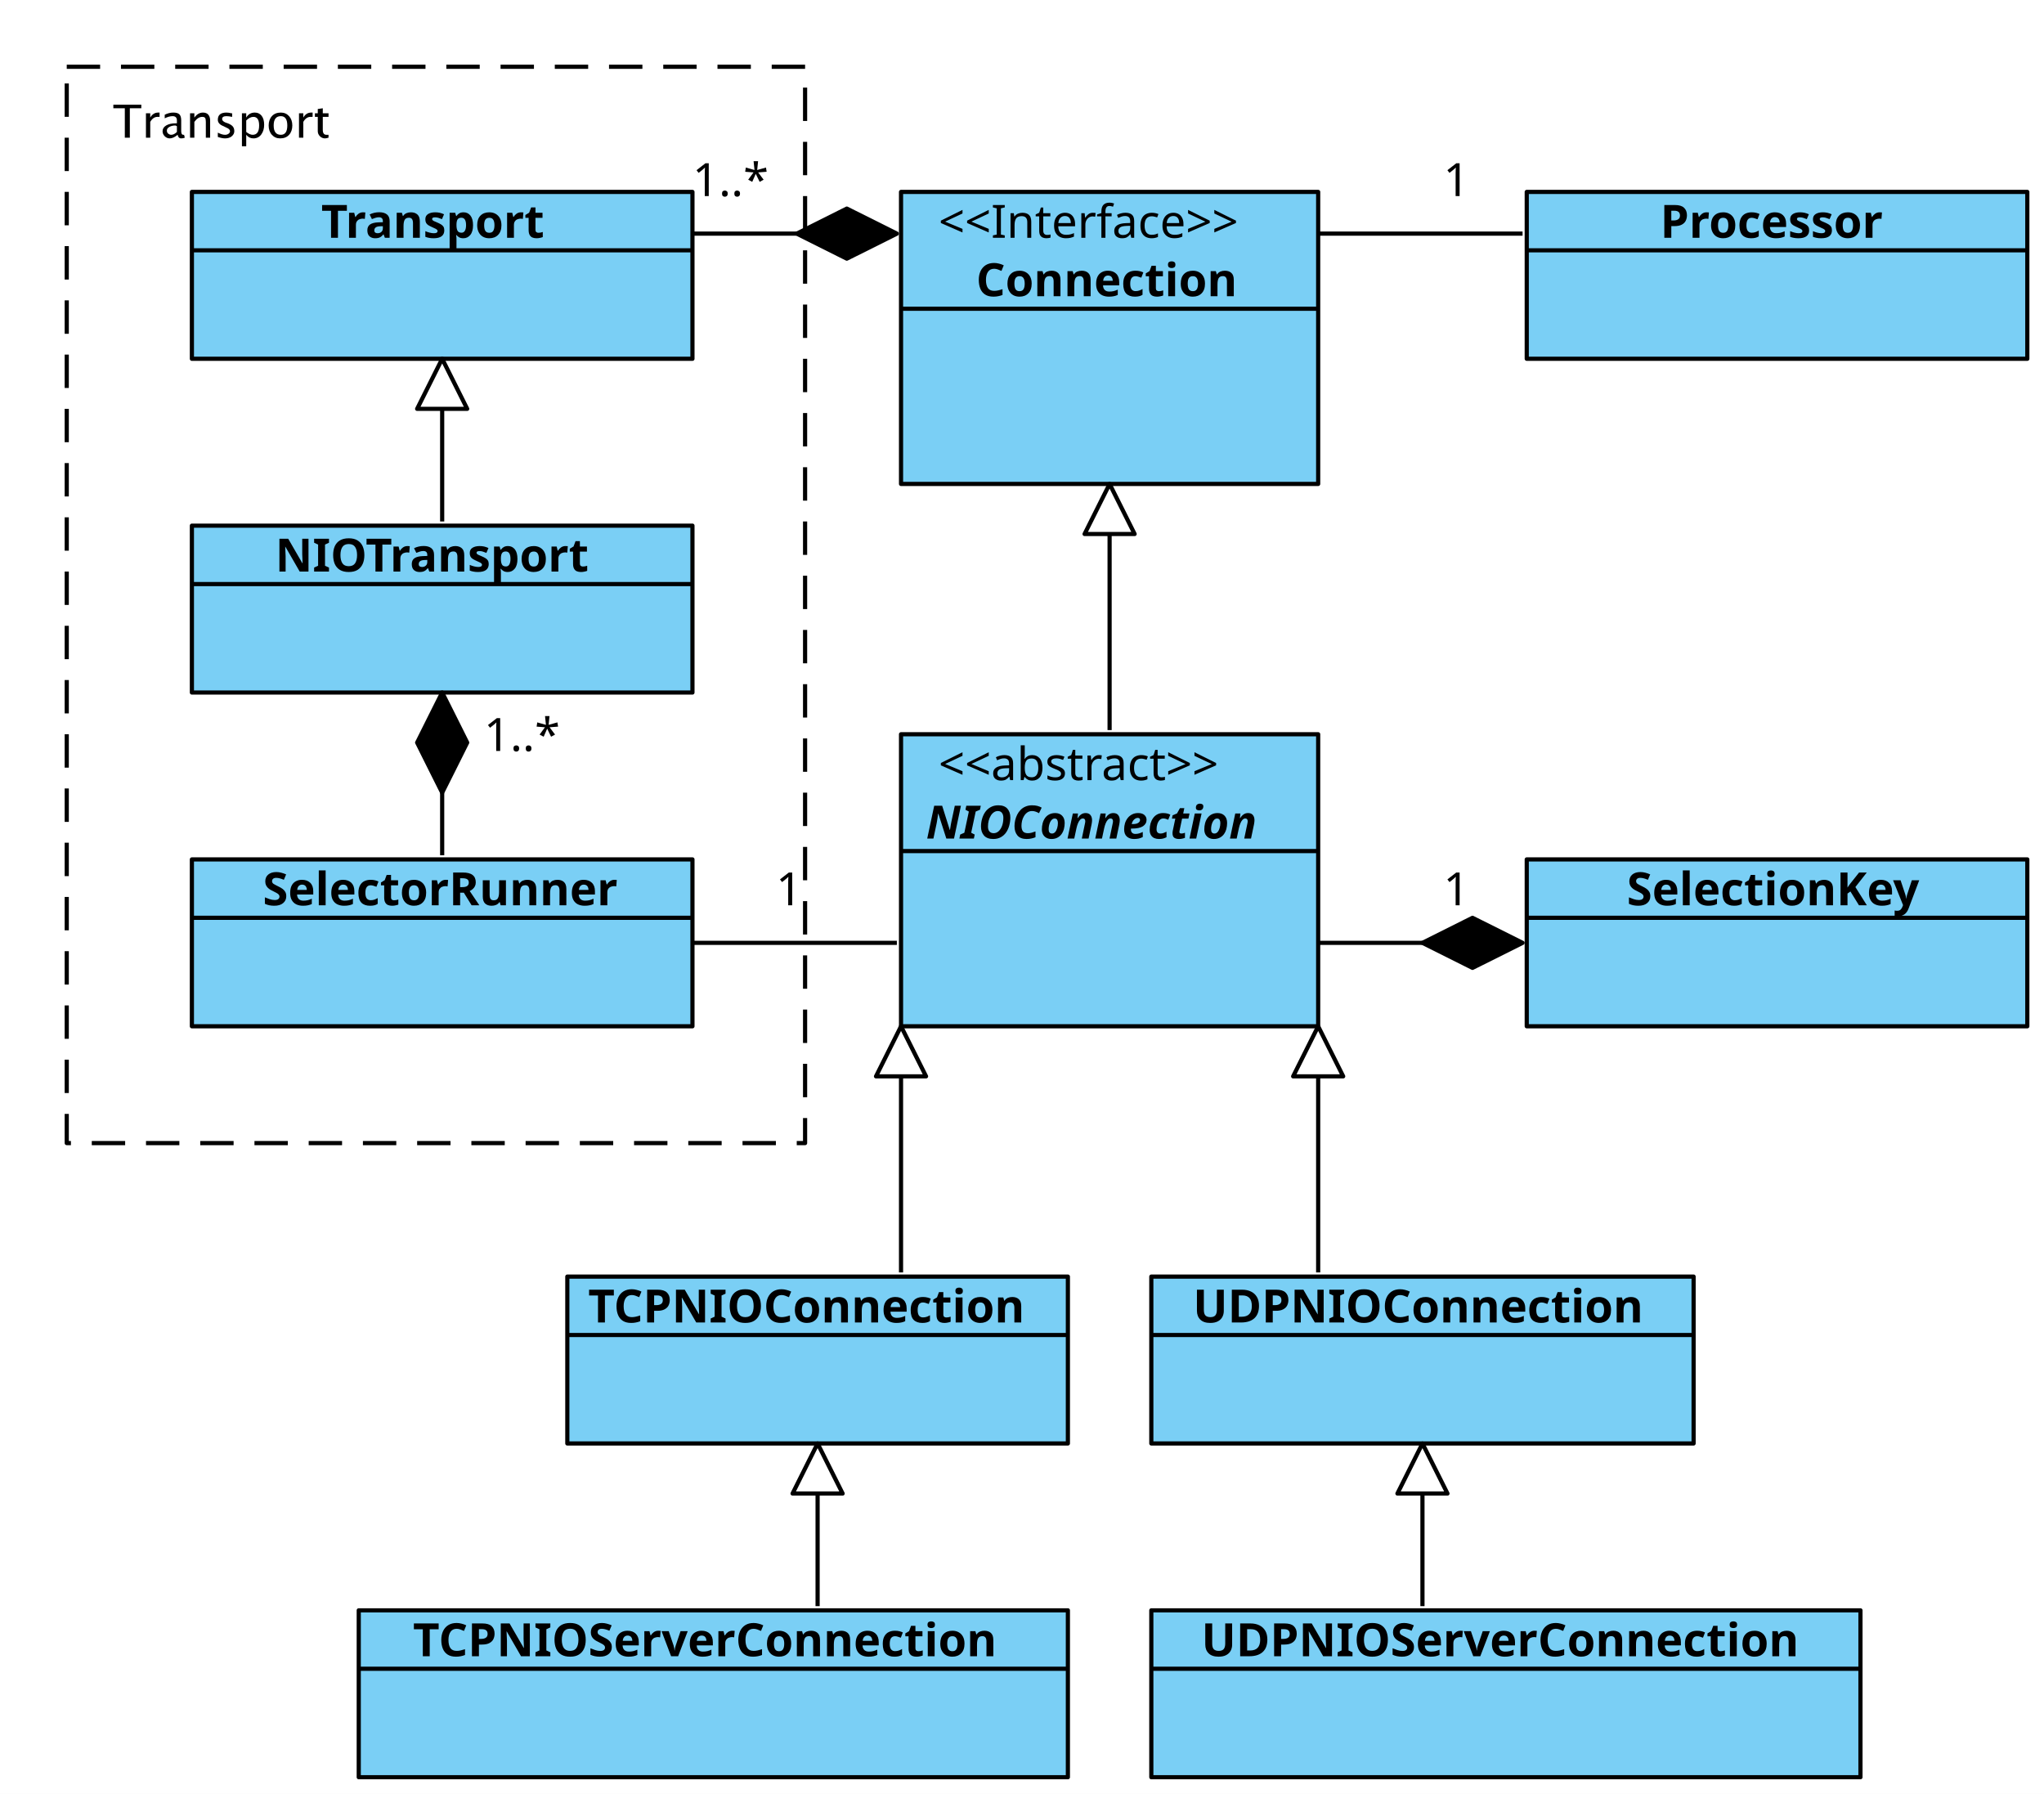
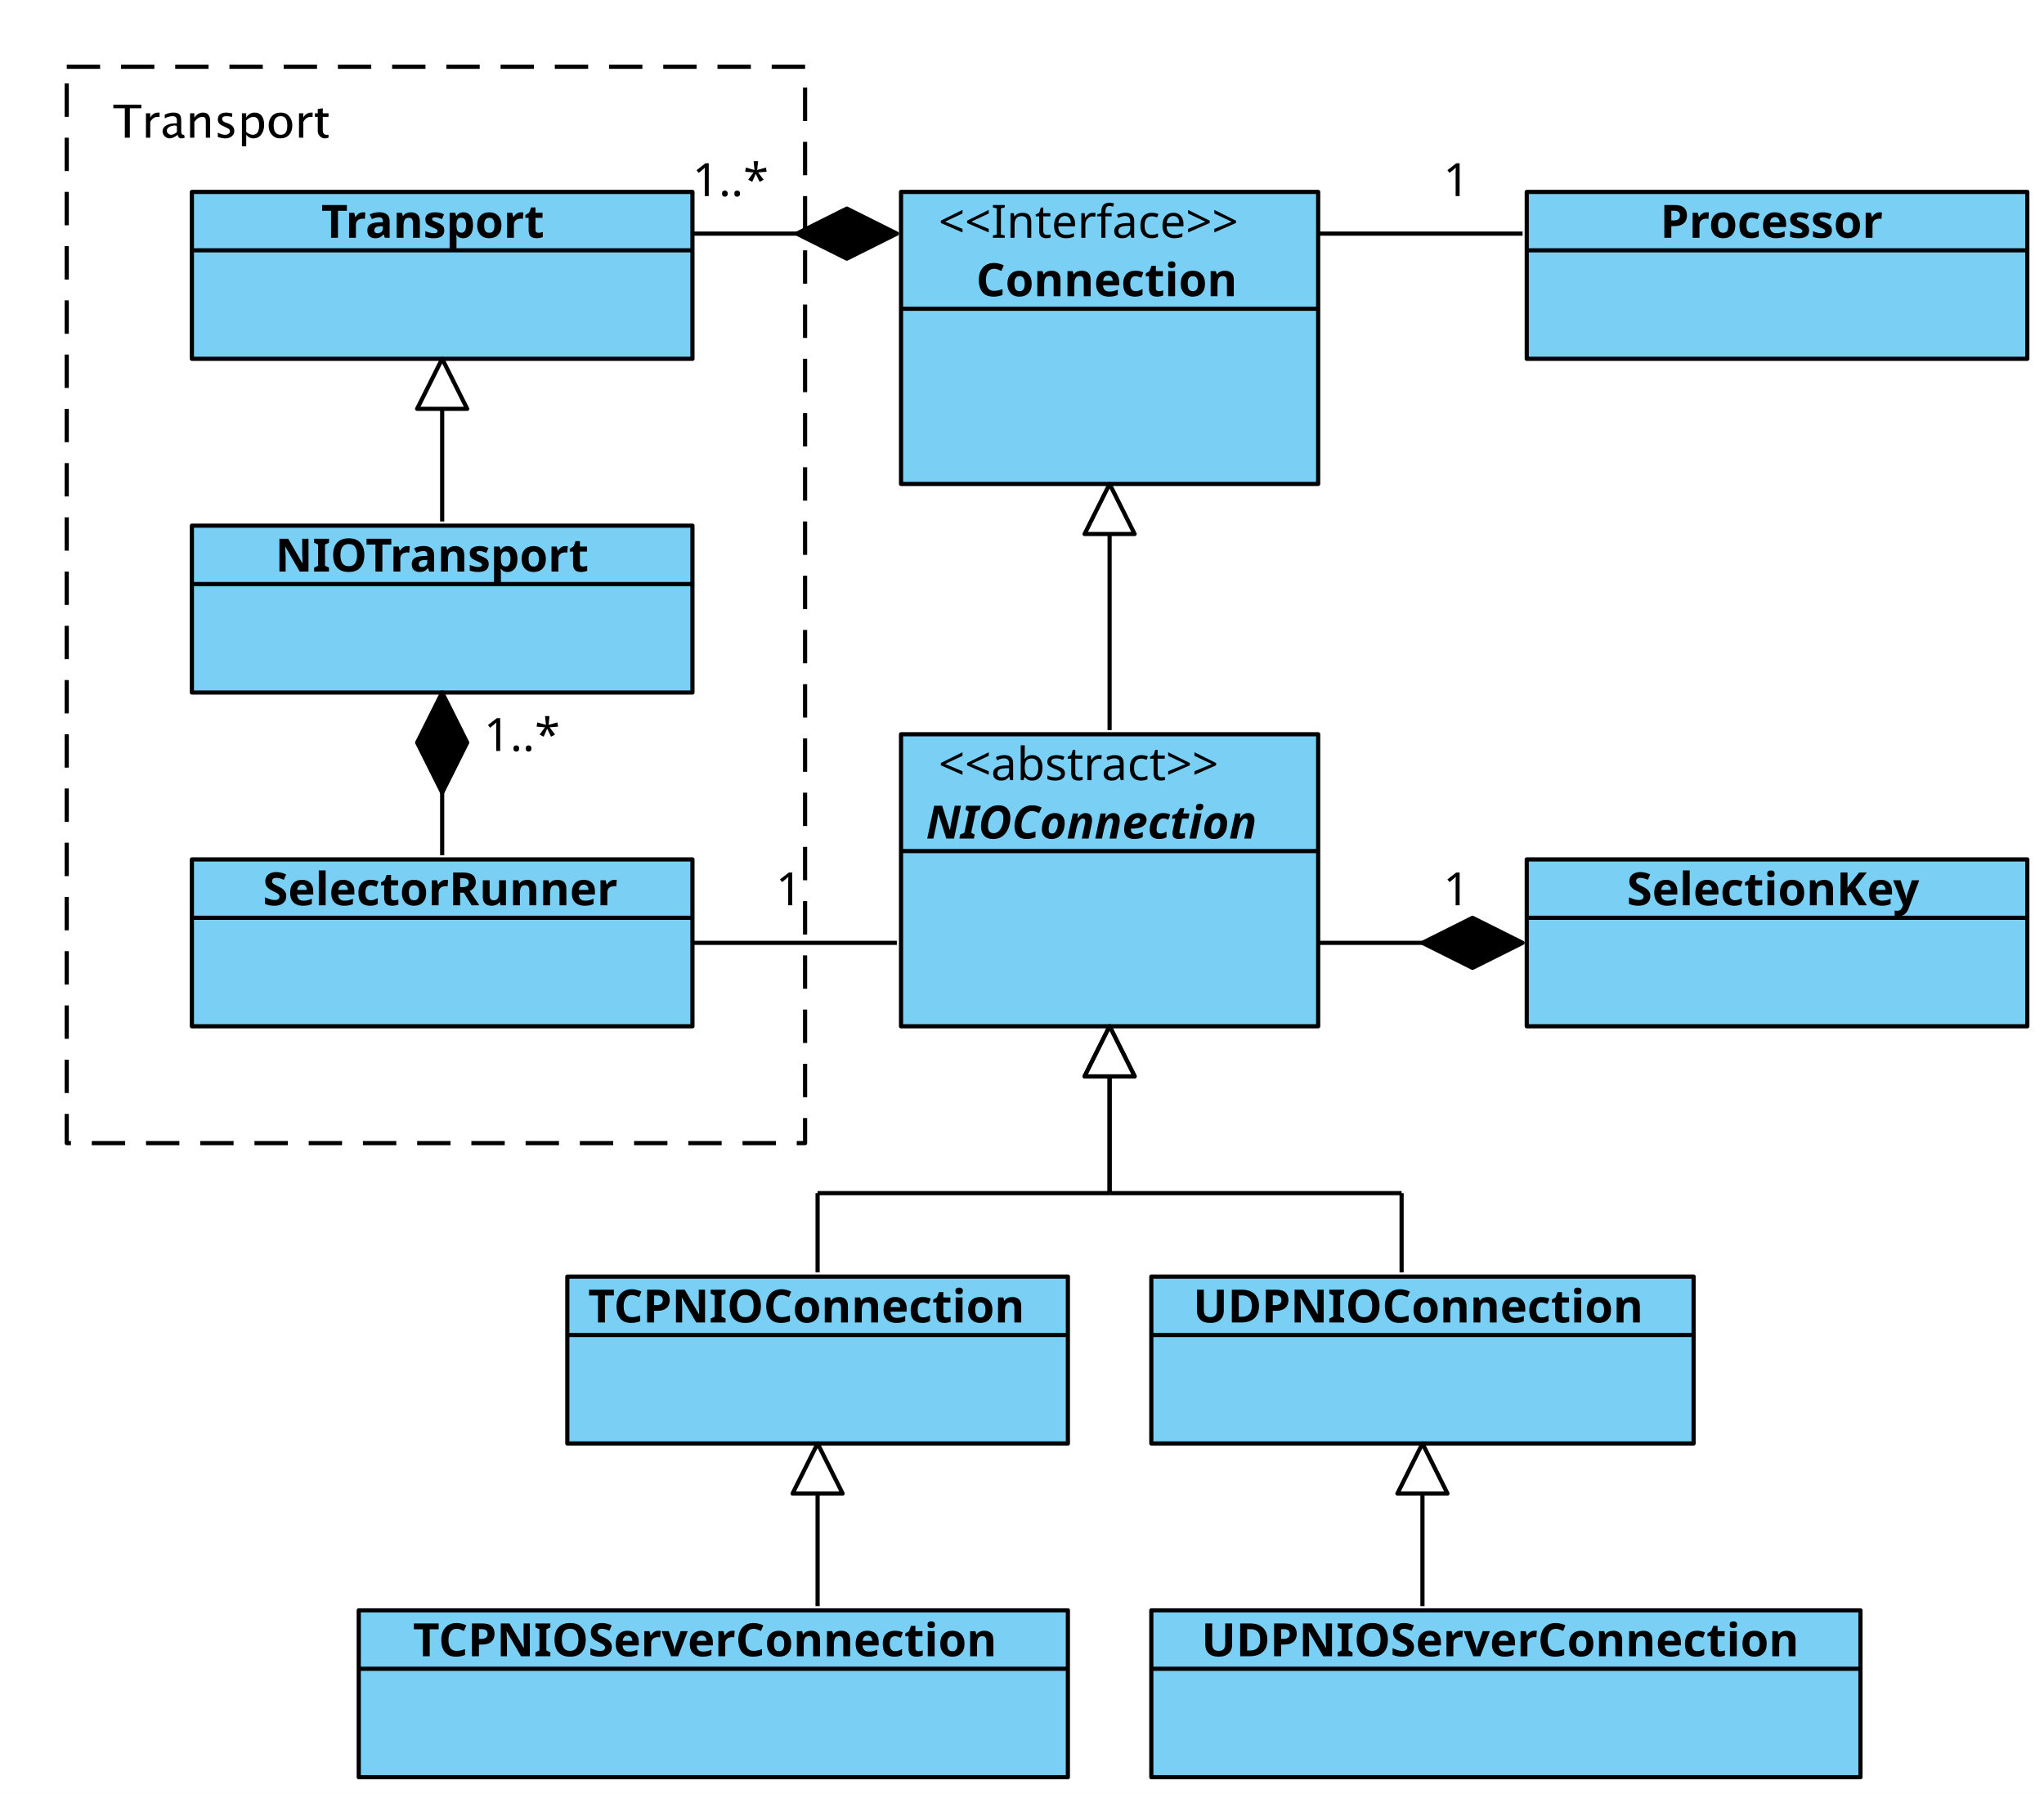
<svg xmlns="http://www.w3.org/2000/svg" style="fill-opacity:1; color-rendering:auto; color-interpolation:auto; stroke:black; text-rendering:auto; stroke-linecap:square; stroke-miterlimit:10; stroke-opacity:1; shape-rendering:auto; fill:black; stroke-dasharray:none; font-weight:normal; stroke-width:1; font-family:'Dialog'; font-style:normal; stroke-linejoin:miter; font-size:12; stroke-dashoffset:0; image-rendering:auto;" width="490" height="430">
  <defs id="genericDefs" />
  <g>
    <defs id="defs1">
      <clipPath clipPathUnits="userSpaceOnUse" id="clipPath1">
        <path d="M-3 -3 L212 -3 L212 293 L-3 293 L-3 -3 Z" />
      </clipPath>
      <clipPath clipPathUnits="userSpaceOnUse" id="clipPath2">
        <path d="M190.262 447.37 L190.262 521.642 L376.727 521.642 L376.727 447.37 Z" />
      </clipPath>
      <clipPath clipPathUnits="userSpaceOnUse" id="clipPath3">
        <path d="M0 0 L0 286 L205 286 L205 0 Z" />
      </clipPath>
      <clipPath clipPathUnits="userSpaceOnUse" id="clipPath4">
        <path d="M0 0 L0 14 L54 14 L54 0 Z" />
      </clipPath>
      <clipPath clipPathUnits="userSpaceOnUse" id="clipPath5">
        <path d="M-3 -3 L107 -3 L107 77 L-3 77 L-3 -3 Z" />
      </clipPath>
      <clipPath clipPathUnits="userSpaceOnUse" id="clipPath6">
        <path d="M0 0 L0 49 L100 49 L100 0 Z" />
      </clipPath>
      <clipPath clipPathUnits="userSpaceOnUse" id="clipPath7">
        <path d="M0 0 L100 0 L100 28 L0 28 L0 0 Z" />
      </clipPath>
      <clipPath clipPathUnits="userSpaceOnUse" id="clipPath8">
        <path d="M-3 -3 L127 -3 L127 47 L-3 47 L-3 -3 Z" />
      </clipPath>
      <clipPath clipPathUnits="userSpaceOnUse" id="clipPath9">
        <path d="M0 0 L0 33 L120 33 L120 0 Z" />
      </clipPath>
      <clipPath clipPathUnits="userSpaceOnUse" id="clipPath10">
        <path d="M0 0 L120 0 L120 14 L0 14 L0 0 Z" />
      </clipPath>
      <clipPath clipPathUnits="userSpaceOnUse" id="clipPath11">
        <path d="M-3 -3 L137 -3 L137 47 L-3 47 L-3 -3 Z" />
      </clipPath>
      <clipPath clipPathUnits="userSpaceOnUse" id="clipPath12">
        <path d="M0 0 L0 33 L130 33 L130 0 Z" />
      </clipPath>
      <clipPath clipPathUnits="userSpaceOnUse" id="clipPath13">
        <path d="M0 0 L130 0 L130 14 L0 14 L0 0 Z" />
      </clipPath>
      <clipPath clipPathUnits="userSpaceOnUse" id="clipPath14">
        <path d="M-3 -3 L34 -3 L34 21 L-3 21 L-3 -3 Z" />
      </clipPath>
      <clipPath clipPathUnits="userSpaceOnUse" id="clipPath15">
        <path d="M-3 -3 L35 -3 L35 21 L-3 21 L-3 -3 Z" />
      </clipPath>
      <clipPath clipPathUnits="userSpaceOnUse" id="clipPath16">
        <path d="M-3 -3 L46 -3 L46 21 L-3 21 L-3 -3 Z" />
      </clipPath>
      <clipPath clipPathUnits="userSpaceOnUse" id="clipPath17">
        <path d="M-3 -3 L177 -3 L177 47 L-3 47 L-3 -3 Z" />
      </clipPath>
      <clipPath clipPathUnits="userSpaceOnUse" id="clipPath18">
        <path d="M0 0 L0 33 L170 33 L170 0 Z" />
      </clipPath>
      <clipPath clipPathUnits="userSpaceOnUse" id="clipPath19">
        <path d="M0 0 L170 0 L170 14 L0 14 L0 0 Z" />
      </clipPath>
      <clipPath clipPathUnits="userSpaceOnUse" id="clipPath20">
+         <path d="M-3 -3 L37 -3 L37 27 L-3 27 L-3 -3 Z" />
+       </clipPath>
+       <clipPath clipPathUnits="userSpaceOnUse" id="clipPath21">
+         <path d="M-30 -20 L60 -20 L60 40 L-30 40 L-30 -20 Z" />
+       </clipPath>
+       <clipPath clipPathUnits="userSpaceOnUse" id="clipPath22">
+         <path d="M0 0 L174 0 L174 163 L0 163 L0 0 Z" />
+       </clipPath>
+       <clipPath clipPathUnits="userSpaceOnUse" id="clipPath23">
+         <path d="M0 0 L153 0 L153 104 L0 104 L0 0 Z" />
+       </clipPath>
+       <clipPath clipPathUnits="userSpaceOnUse" id="clipPath24">
        <path d="M0 0 L104 0 L104 163 L0 163 L0 0 Z" />
      </clipPath>
-       <clipPath clipPathUnits="userSpaceOnUse" id="clipPath21">
-         <path d="M0 0 L153 0 L153 104 L0 104 L0 0 Z" />
-       </clipPath>
-       <clipPath clipPathUnits="userSpaceOnUse" id="clipPath22">
+       <clipPath clipPathUnits="userSpaceOnUse" id="clipPath25">
        <path d="M0 0 L104 0 L104 143 L0 143 L0 0 Z" />
      </clipPath>
-       <clipPath clipPathUnits="userSpaceOnUse" id="clipPath23">
+       <clipPath clipPathUnits="userSpaceOnUse" id="clipPath26">
        <path d="M-39 -14 L78 -14 L78 28 L-39 28 L-39 -14 Z" />
      </clipPath>
-       <clipPath clipPathUnits="userSpaceOnUse" id="clipPath24">
+       <clipPath clipPathUnits="userSpaceOnUse" id="clipPath27">
        <path d="M-28 -14 L56 -14 L56 28 L-28 28 L-28 -14 Z" />
      </clipPath>
-       <clipPath clipPathUnits="userSpaceOnUse" id="clipPath25">
+       <clipPath clipPathUnits="userSpaceOnUse" id="clipPath28">
        <path d="M-27 -14 L54 -14 L54 28 L-27 28 L-27 -14 Z" />
      </clipPath>
    </defs>
    <g style="fill:white; text-rendering:geometricPrecision; stroke:white;">
      <rect x="0" y="0" width="490" style="stroke:none;" height="430" />
    </g>
    <g transform="translate(2,2) matrix(1.0994,0,0,3.8507,-209.1739,-1722.687)" style="font-size:11; fill-opacity:0; fill:rgb(122,207,245); text-rendering:geometricPrecision; color-rendering:optimizeQuality; font-family:sans-serif; stroke:rgb(122,207,245); stroke-opacity:0;">
      <path d="M203 451 C243.25 451 323.75 451 364 451 C364 467.75 364 501.25 364 518 C323.75 518 243.25 518 203 518 C203 501.25 203 467.75 203 451 Z" style="clip-path:url(#clipPath2); stroke:none;" />
    </g>
    <g transform="matrix(1,0,0,1,2,2)" style="font-size:11; stroke-linecap:butt; text-rendering:geometricPrecision; color-rendering:optimizeQuality; font-family:sans-serif; stroke-linejoin:round; stroke-dasharray:8,5; stroke-miterlimit:1;">
      <path d="M14 14 C58.25 14 146.75 14 191 14 C191 78.5 191 207.5 191 272 C146.75 272 58.25 272 14 272 C14 207.5 14 78.5 14 14 Z" style="fill:none; clip-path:url(#clipPath3);" />
    </g>
    <g style="stroke-linecap:butt; font-size:11; text-rendering:geometricPrecision; color-rendering:optimizeQuality; image-rendering:optimizeQuality; font-family:sans-serif; stroke-linejoin:round; stroke-dasharray:8,5; color-interpolation:linearRGB; stroke-miterlimit:1;" transform="matrix(1,0,0,1,27,22)">
      <path d="M2.922 11 L2.922 3.953 L0.172 3.953 L0.172 3.094 L6.875 3.094 L6.875 3.953 L4.125 3.953 L4.125 11 ZM7.987 11 L7.987 5.156 L9.018 5.156 L9.018 6.188 Q9.706 4.984 10.909 4.984 Q11.081 4.984 11.252 4.984 L11.252 6.016 Q10.909 6.016 10.737 6.016 Q9.706 6.016 9.018 7.219 L9.018 11 ZM15.582 10.312 Q14.55 11.172 13.691 11.172 Q13.003 11.172 12.488 10.656 Q11.972 10.141 11.972 9.453 Q11.972 8.594 12.832 8.078 Q13.691 7.562 15.066 7.562 L15.41 7.562 L15.41 6.875 Q15.41 5.844 14.378 5.844 Q13.519 5.844 12.488 6.359 L12.488 5.5 Q13.519 4.984 14.55 4.984 Q15.582 4.984 16.011 5.414 Q16.441 5.844 16.441 6.875 L16.441 9.453 Q16.441 10.312 16.956 10.312 Q17.128 10.312 17.128 10.312 L17.3 11 Q16.956 11.172 16.441 11.172 Q15.753 11.172 15.582 10.312 ZM15.41 9.625 L15.41 8.25 L15.066 8.078 Q14.207 8.078 13.605 8.422 Q13.003 8.766 13.003 9.281 Q13.003 9.797 13.347 10.055 Q13.691 10.312 14.035 10.312 Q14.722 10.312 15.41 9.625 ZM18.562 11 L18.562 5.156 L19.594 5.156 L19.594 6.188 Q20.453 4.984 21.656 4.984 Q22.516 4.984 22.945 5.5 Q23.375 6.016 23.375 6.875 L23.375 11 L22.344 11 L22.344 7.219 Q22.344 6.531 22.172 6.273 Q22 6.016 21.484 6.016 Q20.453 6.016 19.594 7.219 L19.594 11 ZM26.936 11.172 Q26.248 11.172 25.217 10.828 L25.217 9.797 Q26.248 10.312 26.936 10.312 Q27.452 10.312 27.795 10.055 Q28.139 9.797 28.139 9.453 Q28.139 8.938 27.28 8.594 L26.592 8.25 Q25.217 7.734 25.217 6.703 Q25.217 5.844 25.733 5.414 Q26.248 4.984 27.28 4.984 Q27.795 4.984 28.483 5.156 L28.655 5.156 L28.655 6.016 Q27.795 5.844 27.28 5.844 Q26.248 5.844 26.248 6.531 Q26.248 7.047 27.108 7.391 L27.623 7.562 Q28.483 7.906 28.827 8.336 Q29.17 8.766 29.17 9.453 Q29.17 10.141 28.569 10.656 Q27.967 11.172 26.936 11.172 ZM30.997 13.062 L30.997 5.156 L32.028 5.156 L32.028 6.188 Q32.715 4.984 34.09 4.984 Q35.122 4.984 35.723 5.758 Q36.325 6.531 36.325 7.906 Q36.325 9.281 35.637 10.227 Q34.95 11.172 33.747 11.172 Q32.715 11.172 32.028 10.312 L32.028 13.062 ZM32.028 9.625 Q32.887 10.312 33.575 10.312 Q35.122 10.312 35.122 8.078 Q35.122 6.016 33.747 6.016 Q32.887 6.016 32.028 6.875 ZM40.154 11.172 Q38.951 11.172 38.178 10.312 Q37.404 9.453 37.404 8.078 Q37.404 6.703 38.178 5.844 Q38.951 4.984 40.326 4.984 Q41.529 4.984 42.303 5.844 Q43.076 6.703 43.076 8.078 Q43.076 9.453 42.303 10.312 Q41.529 11.172 40.154 11.172 ZM40.326 10.312 Q41.873 10.312 41.873 8.078 Q41.873 5.844 40.326 5.844 Q38.607 5.844 38.607 8.078 Q38.607 10.312 40.326 10.312 ZM44.677 11 L44.677 5.156 L45.708 5.156 L45.708 6.188 Q46.395 4.984 47.599 4.984 Q47.77 4.984 47.942 4.984 L47.942 6.016 Q47.599 6.016 47.427 6.016 Q46.395 6.016 45.708 7.219 L45.708 11 ZM50.897 11.172 Q50.209 11.172 49.693 10.656 Q49.178 10.141 49.178 9.453 L49.178 6.016 L48.49 6.016 L48.49 5.156 L49.178 5.156 L49.178 4.125 L50.381 3.953 L50.381 5.156 L51.756 5.156 L51.756 6.016 L50.381 6.016 L50.381 9.109 Q50.381 10.312 51.24 10.312 Q51.584 10.312 51.756 10.312 L51.756 11 Q51.24 11.172 50.897 11.172 Z" style="clip-path:url(#clipPath4); stroke:none;" />
    </g>
    <g transform="translate(216,46)" style="font-size:11; fill:rgb(122,207,245); text-rendering:geometricPrecision; font-family:sans-serif; stroke:rgb(122,207,245); font-weight:bold;">
      <rect x="0" y="0" width="100" style="clip-path:url(#clipPath5); stroke:none;" height="70" />
    </g>
    <g transform="translate(216,46)" style="font-size:11; stroke-linecap:butt; text-rendering:geometricPrecision; font-family:sans-serif; stroke-linejoin:round; font-weight:bold; stroke-miterlimit:0;">
      <rect x="0" y="0" width="100" style="clip-path:url(#clipPath5); fill:none;" height="70" />
      <line x1="0" x2="100" y1="28" style="clip-path:url(#clipPath5); fill:none;" y2="28" />
    </g>
    <g style="text-rendering:geometricPrecision; font-size:11; font-family:sans-serif;" transform="translate(216,46)">
      <text x="9" y="11" style="clip-path:url(#clipPath7); stroke:none;" xml:space="preserve">&lt;&lt;Interface&gt;&gt;</text>
      <text x="18" y="25" style="clip-path:url(#clipPath7); stroke:none; font-weight:bold;" xml:space="preserve">Connection</text>
    </g>
    <g transform="translate(216,176)" style="font-size:11; fill:rgb(122,207,245); text-rendering:geometricPrecision; font-family:sans-serif; stroke:rgb(122,207,245); font-weight:bold;">
      <rect x="0" y="0" width="100" style="clip-path:url(#clipPath5); stroke:none;" height="70" />
    </g>
    <g transform="translate(216,176)" style="font-size:11; stroke-linecap:butt; text-rendering:geometricPrecision; font-family:sans-serif; stroke-linejoin:round; font-weight:bold; stroke-miterlimit:0;">
      <rect x="0" y="0" width="100" style="clip-path:url(#clipPath5); fill:none;" height="70" />
      <line x1="0" x2="100" y1="28" style="clip-path:url(#clipPath5); fill:none;" y2="28" />
    </g>
    <g style="text-rendering:geometricPrecision; font-size:11; font-family:sans-serif;" transform="translate(216,176)">
      <text x="9" y="11" style="clip-path:url(#clipPath7); stroke:none;" xml:space="preserve">&lt;&lt;abstract&gt;&gt;</text>
      <text x="6" y="25" style="clip-path:url(#clipPath7); font-style:italic; stroke:none; font-weight:bold;" xml:space="preserve">NIOConnection</text>
    </g>
    <g transform="translate(136,306)" style="font-size:11; fill:rgb(122,207,245); text-rendering:geometricPrecision; font-family:sans-serif; stroke:rgb(122,207,245); font-weight:bold;">
      <rect x="0" y="0" width="120" style="clip-path:url(#clipPath8); stroke:none;" height="40" />
    </g>
    <g transform="translate(136,306)" style="font-size:11; stroke-linecap:butt; text-rendering:geometricPrecision; font-family:sans-serif; stroke-linejoin:round; font-weight:bold; stroke-miterlimit:0;">
      <rect x="0" y="0" width="120" style="clip-path:url(#clipPath8); fill:none;" height="40" />
      <line x1="0" x2="120" y1="14" style="clip-path:url(#clipPath8); fill:none;" y2="14" />
    </g>
    <g transform="translate(136,306)" style="text-rendering:geometricPrecision; font-size:11; font-weight:bold; font-family:sans-serif;">
      <text x="5" y="11" style="clip-path:url(#clipPath10); stroke:none;" xml:space="preserve">TCPNIOConnection</text>
    </g>
    <g transform="translate(276,306)" style="font-size:11; fill:rgb(122,207,245); text-rendering:geometricPrecision; font-family:sans-serif; stroke:rgb(122,207,245); font-weight:bold;">
      <rect x="0" y="0" width="130" style="clip-path:url(#clipPath11); stroke:none;" height="40" />
    </g>
    <g transform="translate(276,306)" style="font-size:11; stroke-linecap:butt; text-rendering:geometricPrecision; font-family:sans-serif; stroke-linejoin:round; font-weight:bold; stroke-miterlimit:0;">
      <rect x="0" y="0" width="130" style="clip-path:url(#clipPath11); fill:none;" height="40" />
      <line x1="0" x2="130" y1="14" style="clip-path:url(#clipPath11); fill:none;" y2="14" />
    </g>
    <g transform="translate(276,306)" style="text-rendering:geometricPrecision; font-size:11; font-weight:bold; font-family:sans-serif;">
      <text x="10" y="11" style="clip-path:url(#clipPath13); stroke:none;" xml:space="preserve">UDPNIOConnection</text>
    </g>
    <g transform="translate(46,46)" style="font-size:11; fill:rgb(122,207,245); text-rendering:geometricPrecision; font-family:sans-serif; stroke:rgb(122,207,245); font-weight:bold;">
      <rect x="0" y="0" width="120" style="clip-path:url(#clipPath8); stroke:none;" height="40" />
    </g>
    <g transform="translate(46,46)" style="font-size:11; stroke-linecap:butt; text-rendering:geometricPrecision; font-family:sans-serif; stroke-linejoin:round; font-weight:bold; stroke-miterlimit:0;">
      <rect x="0" y="0" width="120" style="clip-path:url(#clipPath8); fill:none;" height="40" />
      <line x1="0" x2="120" y1="14" style="clip-path:url(#clipPath8); fill:none;" y2="14" />
    </g>
    <g transform="translate(46,46)" style="text-rendering:geometricPrecision; font-size:11; font-weight:bold; font-family:sans-serif;">
      <text x="31" y="11" style="clip-path:url(#clipPath10); stroke:none;" xml:space="preserve">Transport</text>
    </g>
    <g transform="translate(366,206)" style="font-size:11; fill:rgb(122,207,245); text-rendering:geometricPrecision; font-family:sans-serif; stroke:rgb(122,207,245); font-weight:bold;">
      <rect x="0" y="0" width="120" style="clip-path:url(#clipPath8); stroke:none;" height="40" />
    </g>
    <g transform="translate(366,206)" style="font-size:11; stroke-linecap:butt; text-rendering:geometricPrecision; font-family:sans-serif; stroke-linejoin:round; font-weight:bold; stroke-miterlimit:0;">
      <rect x="0" y="0" width="120" style="clip-path:url(#clipPath8); fill:none;" height="40" />
      <line x1="0" x2="120" y1="14" style="clip-path:url(#clipPath8); fill:none;" y2="14" />
    </g>
    <g transform="translate(366,206)" style="text-rendering:geometricPrecision; font-size:11; font-weight:bold; font-family:sans-serif;">
      <text x="24" y="11" style="clip-path:url(#clipPath10); stroke:none;" xml:space="preserve">SelectionKey</text>
    </g>
    <g transform="translate(46,206)" style="font-size:11; fill:rgb(122,207,245); text-rendering:geometricPrecision; font-family:sans-serif; stroke:rgb(122,207,245); font-weight:bold;">
      <rect x="0" y="0" width="120" style="clip-path:url(#clipPath8); stroke:none;" height="40" />
    </g>
    <g transform="translate(46,206)" style="font-size:11; stroke-linecap:butt; text-rendering:geometricPrecision; font-family:sans-serif; stroke-linejoin:round; font-weight:bold; stroke-miterlimit:0;">
      <rect x="0" y="0" width="120" style="clip-path:url(#clipPath8); fill:none;" height="40" />
      <line x1="0" x2="120" y1="14" style="clip-path:url(#clipPath8); fill:none;" y2="14" />
    </g>
    <g transform="translate(46,206)" style="text-rendering:geometricPrecision; font-size:11; font-weight:bold; font-family:sans-serif;">
      <text x="17" y="11" style="clip-path:url(#clipPath10); stroke:none;" xml:space="preserve">SelectorRunner</text>
    </g>
    <g transform="translate(366,46)" style="font-size:11; fill:rgb(122,207,245); text-rendering:geometricPrecision; font-family:sans-serif; stroke:rgb(122,207,245); font-weight:bold;">
      <rect x="0" y="0" width="120" style="clip-path:url(#clipPath8); stroke:none;" height="40" />
    </g>
    <g transform="translate(366,46)" style="font-size:11; stroke-linecap:butt; text-rendering:geometricPrecision; font-family:sans-serif; stroke-linejoin:round; font-weight:bold; stroke-miterlimit:0;">
      <rect x="0" y="0" width="120" style="clip-path:url(#clipPath8); fill:none;" height="40" />
      <line x1="0" x2="120" y1="14" style="clip-path:url(#clipPath8); fill:none;" y2="14" />
    </g>
    <g transform="translate(366,46)" style="text-rendering:geometricPrecision; font-size:11; font-weight:bold; font-family:sans-serif;">
      <text x="32" y="11" style="clip-path:url(#clipPath10); stroke:none;" xml:space="preserve">Processor</text>
    </g>
    <g transform="translate(86,386)" style="font-size:11; fill:rgb(122,207,245); text-rendering:geometricPrecision; font-family:sans-serif; stroke:rgb(122,207,245); font-weight:bold;">
      <rect x="0" y="0" width="170" style="clip-path:url(#clipPath17); stroke:none;" height="40" />
    </g>
    <g transform="translate(86,386)" style="font-size:11; stroke-linecap:butt; text-rendering:geometricPrecision; font-family:sans-serif; stroke-linejoin:round; font-weight:bold; stroke-miterlimit:0;">
      <rect x="0" y="0" width="170" style="clip-path:url(#clipPath17); fill:none;" height="40" />
      <line x1="0" x2="170" y1="14" style="clip-path:url(#clipPath17); fill:none;" y2="14" />
    </g>
-     <g transform="translate(86,386)" style="font-size:11; stroke-linecap:butt; text-rendering:geometricPrecision; font-family:sans-serif; stroke-linejoin:round; font-weight:bold; stroke-miterlimit:0;">
+     <g transform="translate(86,386)" style="text-rendering:geometricPrecision; font-size:11; font-weight:bold; font-family:sans-serif;">
      <text x="13" y="11" style="clip-path:url(#clipPath19); stroke:none;" xml:space="preserve">TCPNIOServerConnection</text>
    </g>
    <g transform="translate(276,386)" style="font-size:11; fill:rgb(122,207,245); text-rendering:geometricPrecision; font-family:sans-serif; stroke:rgb(122,207,245); font-weight:bold;">
      <rect x="0" y="0" width="170" style="clip-path:url(#clipPath17); stroke:none;" height="40" />
    </g>
    <g transform="translate(276,386)" style="font-size:11; stroke-linecap:butt; text-rendering:geometricPrecision; font-family:sans-serif; stroke-linejoin:round; font-weight:bold; stroke-miterlimit:0;">
      <rect x="0" y="0" width="170" style="clip-path:url(#clipPath17); fill:none;" height="40" />
      <line x1="0" x2="170" y1="14" style="clip-path:url(#clipPath17); fill:none;" y2="14" />
    </g>
-     <g transform="translate(276,386)" style="font-size:11; stroke-linecap:butt; text-rendering:geometricPrecision; font-family:sans-serif; stroke-linejoin:round; font-weight:bold; stroke-miterlimit:0;">
+     <g transform="translate(276,386)" style="text-rendering:geometricPrecision; font-size:11; font-weight:bold; font-family:sans-serif;">
      <text x="12" y="11" style="clip-path:url(#clipPath19); stroke:none;" xml:space="preserve">UDPNIOServerConnection</text>
    </g>
    <g transform="translate(46,126)" style="font-size:11; fill:rgb(122,207,245); text-rendering:geometricPrecision; font-family:sans-serif; stroke:rgb(122,207,245); font-weight:bold;">
      <rect x="0" y="0" width="120" style="clip-path:url(#clipPath8); stroke:none;" height="40" />
    </g>
    <g transform="translate(46,126)" style="font-size:11; stroke-linecap:butt; text-rendering:geometricPrecision; font-family:sans-serif; stroke-linejoin:round; font-weight:bold; stroke-miterlimit:0;">
      <rect x="0" y="0" width="120" style="clip-path:url(#clipPath8); fill:none;" height="40" />
      <line x1="0" x2="120" y1="14" style="clip-path:url(#clipPath8); fill:none;" y2="14" />
    </g>
    <g transform="translate(46,126)" style="text-rendering:geometricPrecision; font-size:11; font-weight:bold; font-family:sans-serif;">
      <text x="20" y="11" style="clip-path:url(#clipPath10); stroke:none;" xml:space="preserve">NIOTransport</text>
    </g>
-     <g transform="translate(266,196)" style="font-size:11; stroke-linecap:butt; text-rendering:geometricPrecision; font-family:sans-serif; stroke-linejoin:round;">
-       <line x1="50" x2="50" y1="50" style="clip-path:url(#clipPath20); fill:none;" y2="109" />
-       <polygon style="fill:white; clip-path:url(#clipPath20); stroke:none;" points=" 50 50 44 62 56 62" />
-       <polygon style="fill:none; clip-path:url(#clipPath20);" points=" 50 50 44 62 56 62" />
-     </g>
-     <g transform="translate(116,176)" style="font-size:11; stroke-linecap:butt; text-rendering:geometricPrecision; font-family:sans-serif; stroke-linejoin:round;">
-       <line x1="50" x2="99" y1="50" style="clip-path:url(#clipPath21); fill:none;" y2="50" />
-     </g>
-     <g transform="translate(266,6)" style="font-size:11; stroke-linecap:butt; text-rendering:geometricPrecision; font-family:sans-serif; stroke-linejoin:round;">
-       <line x1="99" x2="50" y1="50" style="clip-path:url(#clipPath21); fill:none;" y2="50" />
-     </g>
-     <g transform="translate(266,176)" style="font-size:11; stroke-linecap:butt; text-rendering:geometricPrecision; font-family:sans-serif; stroke-linejoin:round;">
-       <line x1="75" x2="50" y1="50" style="clip-path:url(#clipPath21); fill:none;" y2="50" />
-       <polygon style="clip-path:url(#clipPath21); stroke:none;" points=" 99 50 87 44 75 50 87 56" />
-       <polygon style="fill:none; clip-path:url(#clipPath21);" points=" 99 50 87 44 75 50 87 56" />
-     </g>
-     <g transform="translate(166,196)" style="font-size:11; stroke-linecap:butt; text-rendering:geometricPrecision; font-family:sans-serif; stroke-linejoin:round;">
-       <line x1="50" x2="50" y1="50" style="clip-path:url(#clipPath20); fill:none;" y2="109" />
-       <polygon style="fill:white; clip-path:url(#clipPath20); stroke:none;" points=" 50 50 44 62 56 62" />
-       <polygon style="fill:none; clip-path:url(#clipPath20);" points=" 50 50 44 62 56 62" />
-     </g>
-     <g transform="translate(116,6)" style="font-size:11; stroke-linecap:butt; text-rendering:geometricPrecision; font-family:sans-serif; stroke-linejoin:round;">
-       <line x1="50" x2="75" y1="50" style="clip-path:url(#clipPath21); fill:none;" y2="50" />
-       <polygon style="clip-path:url(#clipPath21); stroke:none;" points=" 99 50 87 44 75 50 87 56" />
-       <polygon style="fill:none; clip-path:url(#clipPath21);" points=" 99 50 87 44 75 50 87 56" />
-     </g>
-     <g transform="translate(216,66)" style="font-size:11; stroke-linecap:butt; text-rendering:geometricPrecision; font-family:sans-serif; stroke-linejoin:round;">
-       <line x1="50" x2="50" y1="50" style="clip-path:url(#clipPath20); fill:none;" y2="109" />
-       <polygon style="fill:white; clip-path:url(#clipPath20); stroke:none;" points=" 50 50 44 62 56 62" />
-       <polygon style="fill:none; clip-path:url(#clipPath20);" points=" 50 50 44 62 56 62" />
-     </g>
-     <g transform="translate(146,296)" style="font-size:11; stroke-linecap:butt; text-rendering:geometricPrecision; font-family:sans-serif; stroke-linejoin:round;">
-       <line x1="50" x2="50" y1="50" style="clip-path:url(#clipPath22); fill:none;" y2="89" />
+     <g transform="translate(216,196)" style="font-size:11; stroke-linecap:butt; text-rendering:geometricPrecision; font-family:sans-serif; stroke-linejoin:round;">
+       <line x1="50" x2="50" y1="50" style="clip-path:url(#clipPath22); fill:none;" y2="90" />
+       <line x1="50" x2="120" y1="90" style="clip-path:url(#clipPath22); fill:none;" y2="90" />
+       <line x1="120" x2="120" y1="90" style="clip-path:url(#clipPath22); fill:none;" y2="109" />
      <polygon style="fill:white; clip-path:url(#clipPath22); stroke:none;" points=" 50 50 44 62 56 62" />
      <polygon style="fill:none; clip-path:url(#clipPath22);" points=" 50 50 44 62 56 62" />
    </g>
+     <g transform="translate(116,176)" style="font-size:11; stroke-linecap:butt; text-rendering:geometricPrecision; font-family:sans-serif; stroke-linejoin:round;">
+       <line x1="50" x2="99" y1="50" style="clip-path:url(#clipPath23); fill:none;" y2="50" />
+     </g>
+     <g transform="translate(266,6)" style="font-size:11; stroke-linecap:butt; text-rendering:geometricPrecision; font-family:sans-serif; stroke-linejoin:round;">
+       <line x1="99" x2="50" y1="50" style="clip-path:url(#clipPath23); fill:none;" y2="50" />
+     </g>
+     <g transform="translate(266,176)" style="font-size:11; stroke-linecap:butt; text-rendering:geometricPrecision; font-family:sans-serif; stroke-linejoin:round;">
+       <line x1="75" x2="50" y1="50" style="clip-path:url(#clipPath23); fill:none;" y2="50" />
+       <polygon style="clip-path:url(#clipPath23); stroke:none;" points=" 99 50 87 44 75 50 87 56" />
+       <polygon style="fill:none; clip-path:url(#clipPath23);" points=" 99 50 87 44 75 50 87 56" />
+     </g>
+     <g transform="translate(146,196)" style="font-size:11; stroke-linecap:butt; text-rendering:geometricPrecision; font-family:sans-serif; stroke-linejoin:round;">
+       <line x1="120" x2="120" y1="50" style="clip-path:url(#clipPath22); fill:none;" y2="90" />
+       <line x1="120" x2="50" y1="90" style="clip-path:url(#clipPath22); fill:none;" y2="90" />
+       <line x1="50" x2="50" y1="90" style="clip-path:url(#clipPath22); fill:none;" y2="109" />
+       <polygon style="fill:white; clip-path:url(#clipPath22); stroke:none;" points=" 120 50 114 62 126 62" />
+       <polygon style="fill:none; clip-path:url(#clipPath22);" points=" 120 50 114 62 126 62" />
+     </g>
+     <g transform="translate(116,6)" style="font-size:11; stroke-linecap:butt; text-rendering:geometricPrecision; font-family:sans-serif; stroke-linejoin:round;">
+       <line x1="50" x2="75" y1="50" style="clip-path:url(#clipPath23); fill:none;" y2="50" />
+       <polygon style="clip-path:url(#clipPath23); stroke:none;" points=" 99 50 87 44 75 50 87 56" />
+       <polygon style="fill:none; clip-path:url(#clipPath23);" points=" 99 50 87 44 75 50 87 56" />
+     </g>
+     <g transform="translate(216,66)" style="font-size:11; stroke-linecap:butt; text-rendering:geometricPrecision; font-family:sans-serif; stroke-linejoin:round;">
+       <line x1="50" x2="50" y1="50" style="clip-path:url(#clipPath24); fill:none;" y2="109" />
+       <polygon style="fill:white; clip-path:url(#clipPath24); stroke:none;" points=" 50 50 44 62 56 62" />
+       <polygon style="fill:none; clip-path:url(#clipPath24);" points=" 50 50 44 62 56 62" />
+     </g>
+     <g transform="translate(146,296)" style="font-size:11; stroke-linecap:butt; text-rendering:geometricPrecision; font-family:sans-serif; stroke-linejoin:round;">
+       <line x1="50" x2="50" y1="50" style="clip-path:url(#clipPath25); fill:none;" y2="89" />
+       <polygon style="fill:white; clip-path:url(#clipPath25); stroke:none;" points=" 50 50 44 62 56 62" />
+       <polygon style="fill:none; clip-path:url(#clipPath25);" points=" 50 50 44 62 56 62" />
+     </g>
    <g transform="translate(291,296)" style="font-size:11; stroke-linecap:butt; text-rendering:geometricPrecision; font-family:sans-serif; stroke-linejoin:round;">
-       <line x1="50" x2="50" y1="50" style="clip-path:url(#clipPath22); fill:none;" y2="89" />
-       <polygon style="fill:white; clip-path:url(#clipPath22); stroke:none;" points=" 50 50 44 62 56 62" />
-       <polygon style="fill:none; clip-path:url(#clipPath22);" points=" 50 50 44 62 56 62" />
+       <line x1="50" x2="50" y1="50" style="clip-path:url(#clipPath25); fill:none;" y2="89" />
+       <polygon style="fill:white; clip-path:url(#clipPath25); stroke:none;" points=" 50 50 44 62 56 62" />
+       <polygon style="fill:none; clip-path:url(#clipPath25);" points=" 50 50 44 62 56 62" />
    </g>
    <g transform="translate(56,36)" style="font-size:11; stroke-linecap:butt; text-rendering:geometricPrecision; font-family:sans-serif; stroke-linejoin:round;">
-       <line x1="50" x2="50" y1="50" style="clip-path:url(#clipPath22); fill:none;" y2="89" />
-       <polygon style="fill:white; clip-path:url(#clipPath22); stroke:none;" points=" 50 50 44 62 56 62" />
-       <polygon style="fill:none; clip-path:url(#clipPath22);" points=" 50 50 44 62 56 62" />
+       <line x1="50" x2="50" y1="50" style="clip-path:url(#clipPath25); fill:none;" y2="89" />
+       <polygon style="fill:white; clip-path:url(#clipPath25); stroke:none;" points=" 50 50 44 62 56 62" />
+       <polygon style="fill:none; clip-path:url(#clipPath25);" points=" 50 50 44 62 56 62" />
    </g>
    <g transform="translate(56,116)" style="font-size:11; stroke-linecap:butt; text-rendering:geometricPrecision; font-family:sans-serif; stroke-linejoin:round;">
-       <line x1="50" x2="50" y1="74" style="clip-path:url(#clipPath22); fill:none;" y2="89" />
-       <polygon style="clip-path:url(#clipPath22); stroke:none;" points=" 50 50 44 62 50 74 56 62" />
-       <polygon style="fill:none; clip-path:url(#clipPath22);" points=" 50 50 44 62 50 74 56 62" />
+       <line x1="50" x2="50" y1="74" style="clip-path:url(#clipPath25); fill:none;" y2="89" />
+       <polygon style="clip-path:url(#clipPath25); stroke:none;" points=" 50 50 44 62 50 74 56 62" />
+       <polygon style="fill:none; clip-path:url(#clipPath25);" points=" 50 50 44 62 50 74 56 62" />
    </g>
    <g style="text-rendering:geometricPrecision; font-size:11; font-family:sans-serif;" transform="translate(106,169)">
-       <text x="10" y="11" style="clip-path:url(#clipPath23); stroke:none;" xml:space="preserve">1..*</text>
+       <text x="10" y="11" style="clip-path:url(#clipPath26); stroke:none;" xml:space="preserve">1..*</text>
    </g>
    <g style="text-rendering:geometricPrecision; font-size:11; font-family:sans-serif;" transform="translate(336,36)">
-       <text x="10" y="11" style="clip-path:url(#clipPath24); stroke:none;" xml:space="preserve">1</text>
+       <text x="10" y="11" style="clip-path:url(#clipPath27); stroke:none;" xml:space="preserve">1</text>
    </g>
    <g style="text-rendering:geometricPrecision; font-size:11; font-family:sans-serif;" transform="translate(156,36)">
-       <text x="10" y="11" style="clip-path:url(#clipPath23); stroke:none;" xml:space="preserve">1..*</text>
+       <text x="10" y="11" style="clip-path:url(#clipPath26); stroke:none;" xml:space="preserve">1..*</text>
    </g>
    <g style="text-rendering:geometricPrecision; font-size:11; font-family:sans-serif;" transform="translate(336,206)">
-       <text x="10" y="11" style="clip-path:url(#clipPath24); stroke:none;" xml:space="preserve">1</text>
+       <text x="10" y="11" style="clip-path:url(#clipPath27); stroke:none;" xml:space="preserve">1</text>
    </g>
    <g style="text-rendering:geometricPrecision; font-size:11; font-family:sans-serif;" transform="translate(176,206)">
-       <text x="10" y="11" style="clip-path:url(#clipPath25); stroke:none;" xml:space="preserve">1</text>
+       <text x="10" y="11" style="clip-path:url(#clipPath28); stroke:none;" xml:space="preserve">1</text>
    </g>
  </g>
</svg>
